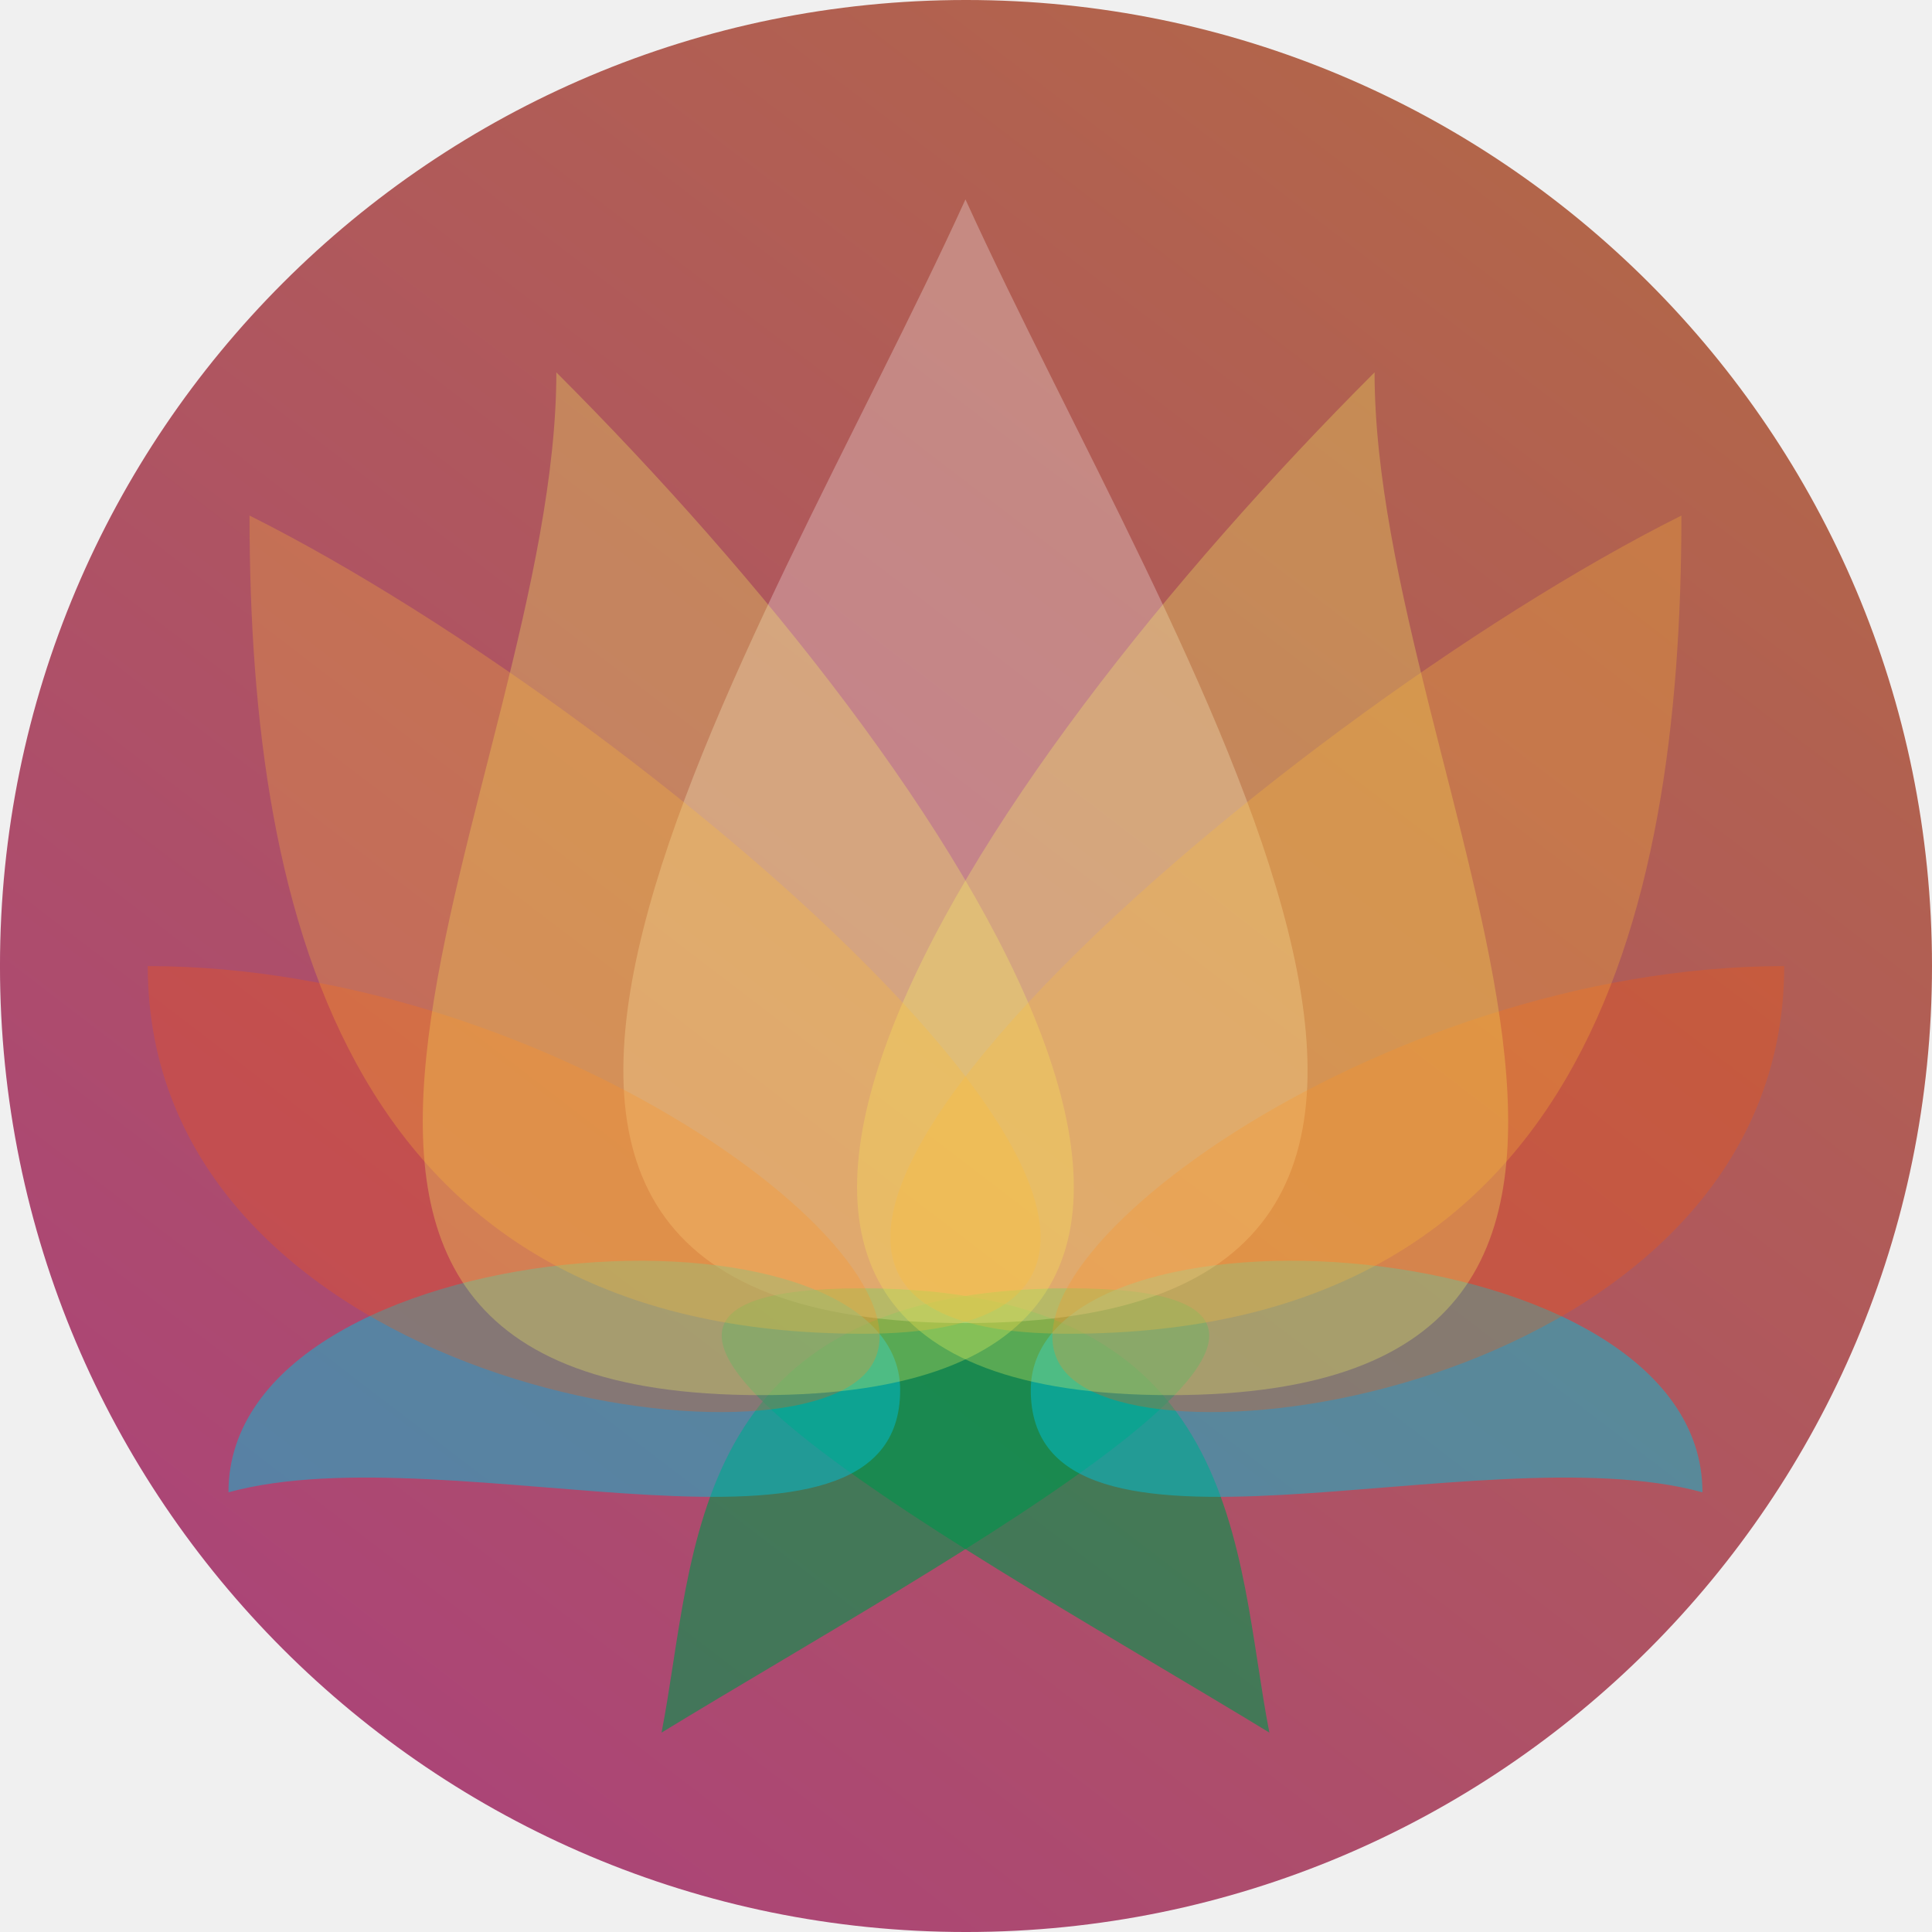
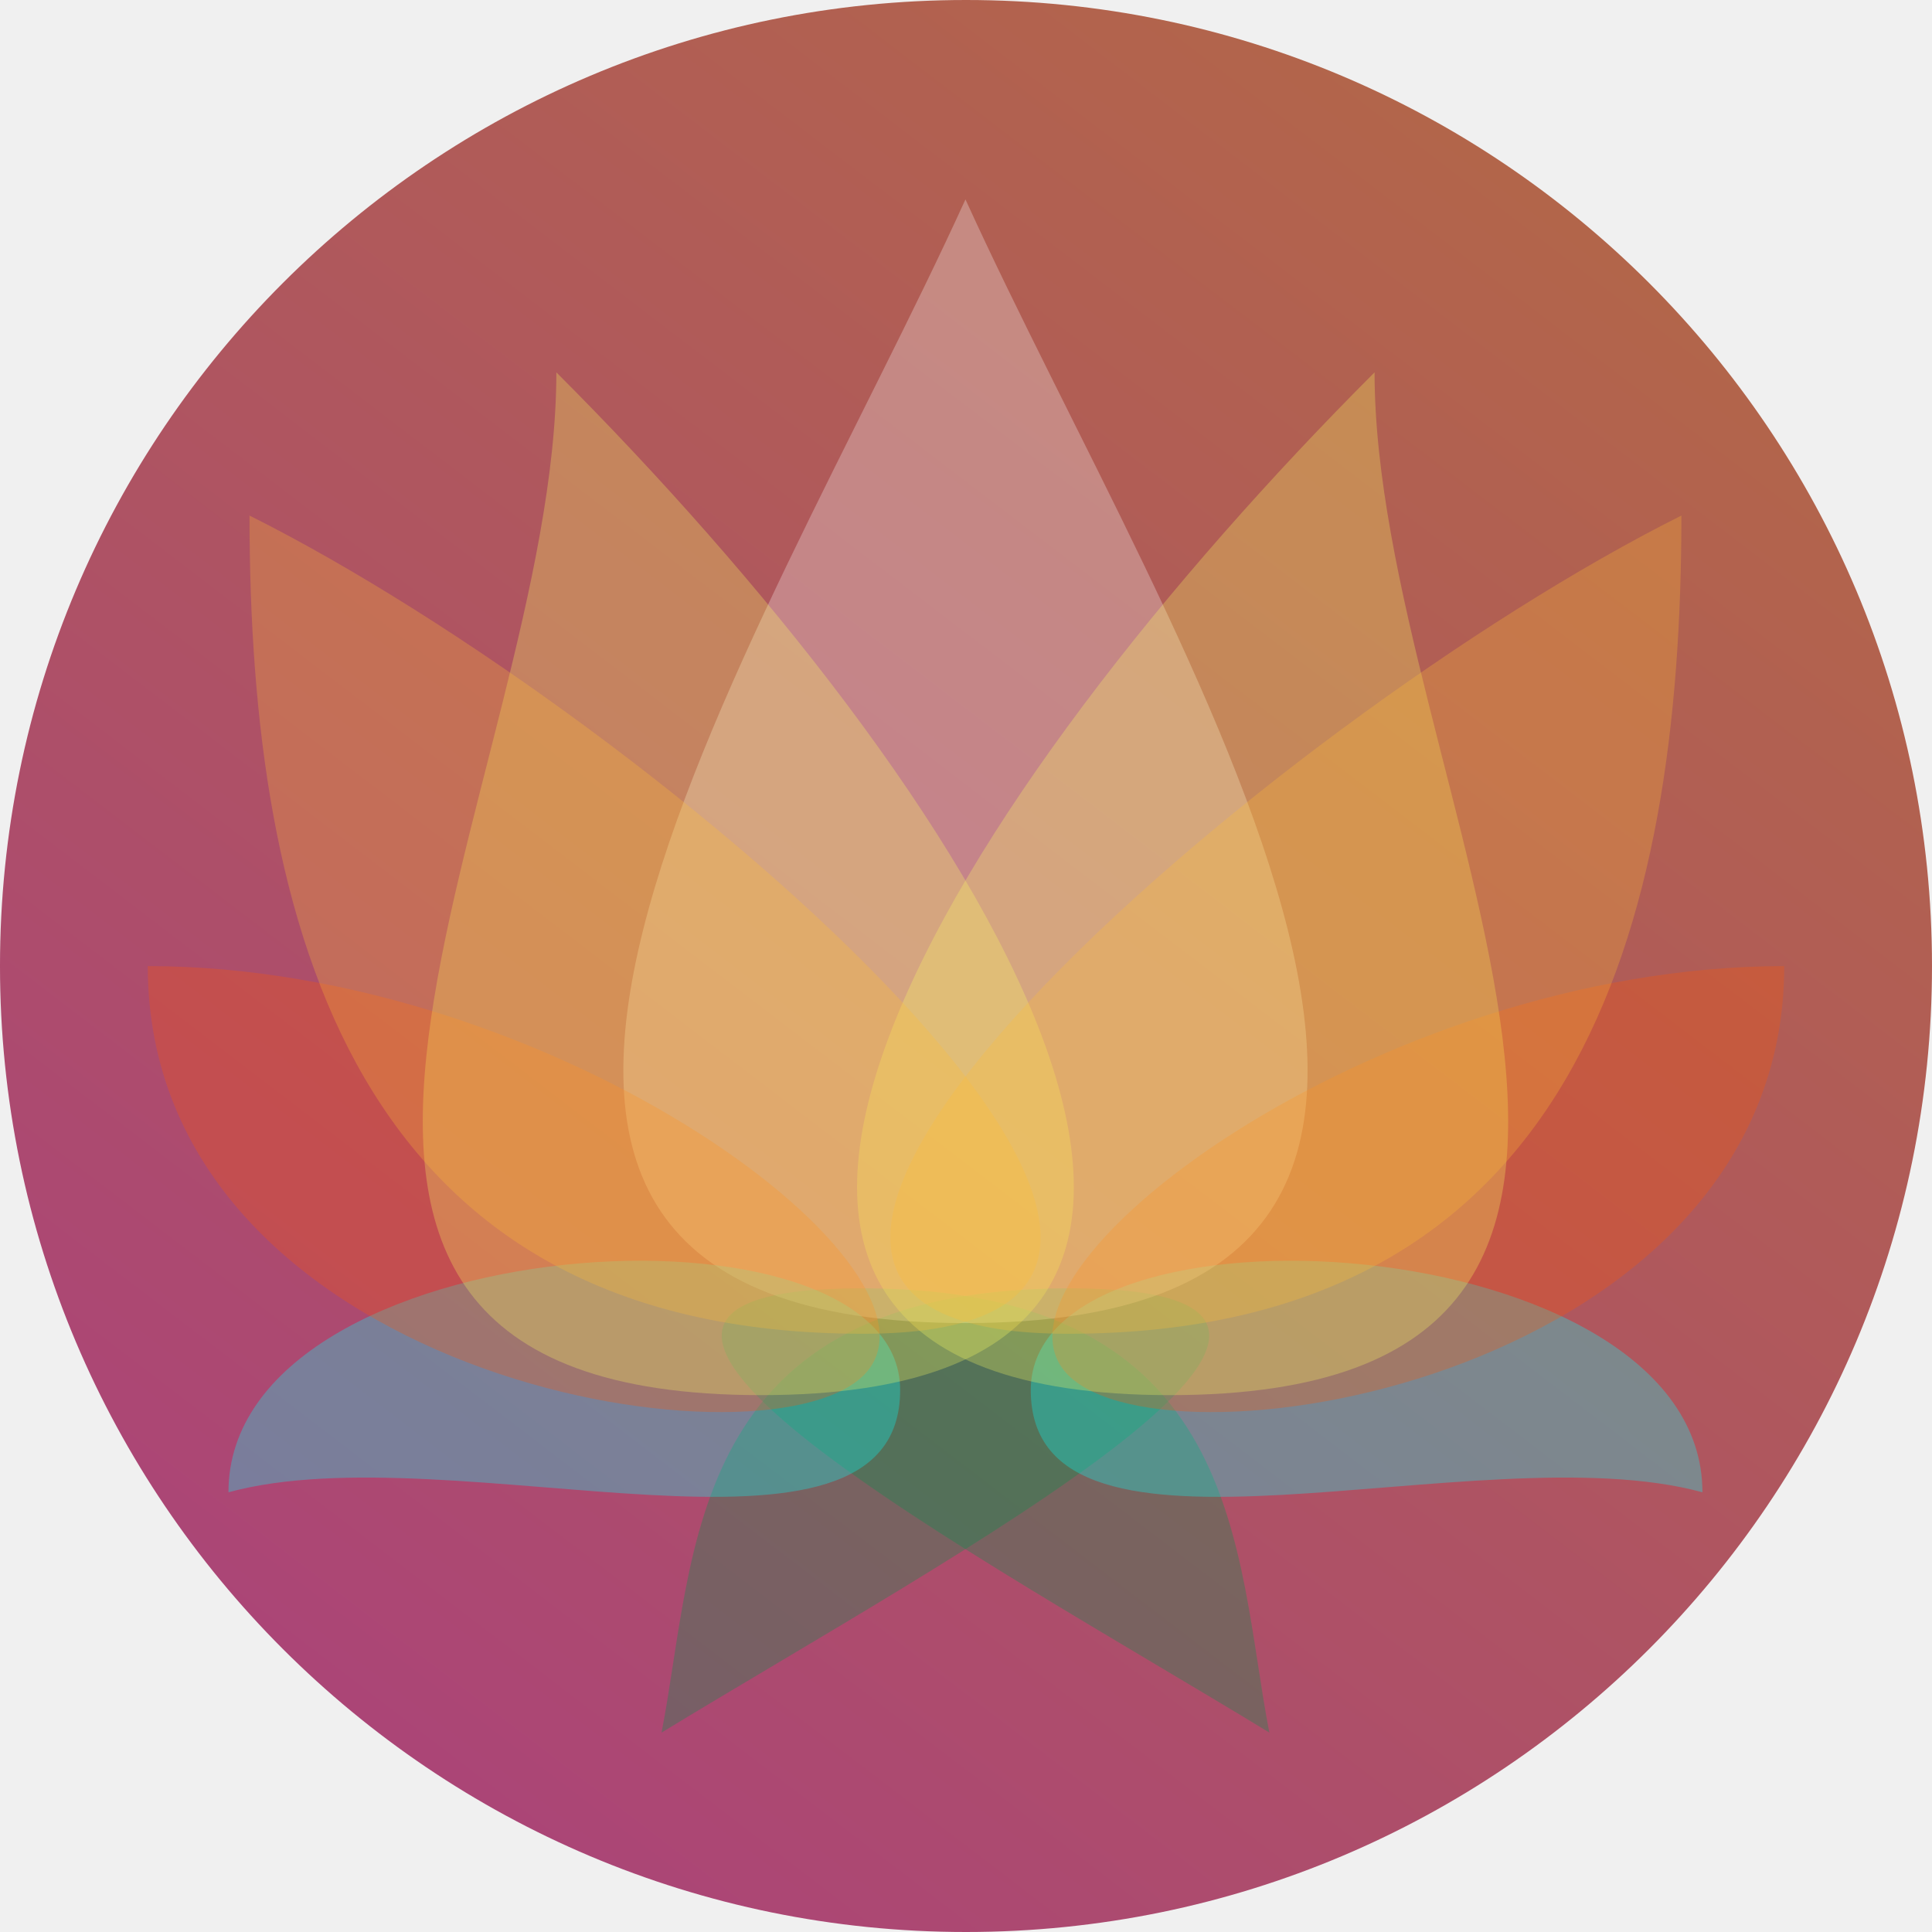
<svg xmlns="http://www.w3.org/2000/svg" xmlns:xlink="http://www.w3.org/1999/xlink" width="120mm" height="120mm" viewBox="0 0 120 120" version="1.1" id="svg1653">
  <defs id="defs1650">
    <linearGradient id="linearGradient2057">
      <stop style="stop-color:#ab4478;stop-opacity:1;" offset="0" id="stop2053" />
      <stop style="stop-color:#b36846;stop-opacity:1;" offset="1" id="stop2055" />
    </linearGradient>
-     <linearGradient xlink:href="#linearGradient2057" id="linearGradient2059" x1="93.469" y1="180.924" x2="157.822" y2="96.773" gradientUnits="userSpaceOnUse" gradientTransform="translate(-2.353111,0.3602084)" />
+     <linearGradient xlink:href="#linearGradient2057" id="linearGradient2059" x1="93.469" y1="180.924" x2="157.822" y2="96.773" gradientUnits="userSpaceOnUse" gradientTransform="matrix(1.27052,0,0,1.27052,-35.45921,-37.4208)" />
  </defs>
  <g id="layer1" transform="translate(-60.02646,-80.02098)">
-     <g id="g2223" transform="matrix(1.27052,0,0,1.27052,-32.46953,-37.87845)">
-       <circle style="opacity:1;fill:url(#linearGradient2059);fill-opacity:1;stroke:none;stroke-width:0.1;stroke-dasharray:none;stroke-opacity:1;stop-color:#000000" id="path2051" cx="120.026" cy="140.021" r="47.225" />
-       <g id="g2208">
-         <path style="opacity:0.616;mix-blend-mode:normal;fill:#00934b;fill-opacity:0.994;stroke:none;stroke-width:0.113;stroke-linecap:butt;stroke-linejoin:miter;stroke-dasharray:none;stroke-opacity:1" d="m 125.079,155.777 c 18.825,0 -5.686,13.032 -19.936,21.72 1.699,-8.688 1.111,-21.72 19.936,-21.72 z" id="path1659-5" />
-         <path style="opacity:0.616;mix-blend-mode:normal;fill:#00934b;fill-opacity:0.994;stroke:none;stroke-width:0.113;stroke-linecap:butt;stroke-linejoin:miter;stroke-dasharray:none;stroke-opacity:1" d="m 114.921,155.777 c 18.825,0 18.236,13.032 19.936,21.72 -14.249,-8.688 -38.761,-21.72 -19.936,-21.72 z" id="path1659-5-9" />
-         <path style="opacity:0.492;mix-blend-mode:normal;fill:#00bfd8;fill-opacity:0.994;stroke:none;stroke-width:0.105;stroke-linecap:butt;stroke-linejoin:miter;stroke-dasharray:none;stroke-opacity:1" d="m 123.193,160.752 c 0,9.996 21.89,1.999 32.836,4.998 0,-12.995 -32.836,-14.994 -32.836,-4.998 z" id="path1659-1-7-0-3" />
-         <path style="opacity:0.271;mix-blend-mode:normal;fill:#ffffff;fill-opacity:1;stroke:none;stroke-width:0.099;stroke-linecap:butt;stroke-linejoin:miter;stroke-dasharray:none;stroke-opacity:1" d="m 120,157.477 c 32.025,0 9.994,-32.96 0,-54.933 -9.994,21.973 -32.025,54.933 0,54.933 z" id="path1659" />
-         <path style="opacity:0.271;mix-blend-mode:normal;fill:#ff5600;fill-opacity:1;stroke:none;stroke-width:0.1;stroke-linecap:butt;stroke-linejoin:miter;stroke-dasharray:none;stroke-opacity:1" d="m 125.026,160.026 c 5,5 35,0 35,-20 -20,0 -40,15 -35,20 z" id="path1659-1-7-0" />
-         <path style="opacity:0.492;mix-blend-mode:normal;fill:#00bfd8;fill-opacity:0.994;stroke:none;stroke-width:0.105;stroke-linecap:butt;stroke-linejoin:miter;stroke-dasharray:none;stroke-opacity:1" d="m 116.807,160.752 c 0,9.996 -21.891,1.999 -32.836,4.998 0,-12.995 32.836,-14.994 32.836,-4.998 z" id="path1659-1-7-0-3-7" />
-         <path style="opacity:0.271;mix-blend-mode:normal;fill:#ff5600;fill-opacity:1;stroke:none;stroke-width:0.1;stroke-linecap:butt;stroke-linejoin:miter;stroke-dasharray:none;stroke-opacity:1" d="m 115.026,160.026 c -5,5 -35,0 -35,-20 20,0 40,15 35,20 z" id="path1659-1-7-0-2" />
-         <path style="opacity:0.271;mix-blend-mode:normal;fill:#ffff61;fill-opacity:1;stroke:none;stroke-width:0.1;stroke-linecap:butt;stroke-linejoin:miter;stroke-dasharray:none;stroke-opacity:1" d="m 130,161 c 30,0 10,-30 10,-50 -20,20 -40,50 -10,50 z" id="path1659-1" />
-         <path style="opacity:0.271;mix-blend-mode:normal;fill:#ffff61;fill-opacity:1;stroke:none;stroke-width:0.1;stroke-linecap:butt;stroke-linejoin:miter;stroke-dasharray:none;stroke-opacity:1" d="m 110,161 c 30,0 10,-30 -10,-50 0,20 -20,50 10,50 z" id="path1659-8" />
-         <path style="opacity:0.271;mix-blend-mode:normal;fill:#ffbb35;fill-opacity:1;stroke:none;stroke-width:0.1;stroke-linecap:butt;stroke-linejoin:miter;stroke-dasharray:none;stroke-opacity:1" d="m 125,158 c 25,0 30,-20 30,-40 -20,10 -55,40 -30,40 z" id="path1659-1-7" />
-         <path style="opacity:0.271;mix-blend-mode:normal;fill:#ffbb35;fill-opacity:1;stroke:none;stroke-width:0.1;stroke-linecap:butt;stroke-linejoin:miter;stroke-dasharray:none;stroke-opacity:1" d="m 115,158 c -25,0 -30,-20 -30,-40 20,10 55,40 30,40 z" id="path1659-1-7-2" />
-       </g>
+     <g id="g896">
+       <circle style="fill:url(#linearGradient2059);fill-opacity:1;stroke:none;stroke-width:0.127;stroke-dasharray:none;stroke-opacity:1;stop-color:#000000" id="path2051" cx="120.026" cy="140.021" r="60" />
+       <path style="opacity:0.304;mix-blend-mode:normal;fill:#00934b;fill-opacity:0.994;stroke:none;stroke-width:0.143;stroke-linecap:butt;stroke-linejoin:miter;stroke-dasharray:none;stroke-opacity:1" d="m 126.445,160.04 c 23.917,0 -7.225,16.558 -25.329,27.596 2.159,-11.038 1.411,-27.596 25.329,-27.596 z" id="path1659-5" />
+       <path style="opacity:0.304;mix-blend-mode:normal;fill:#00934b;fill-opacity:0.994;stroke:none;stroke-width:0.143;stroke-linecap:butt;stroke-linejoin:miter;stroke-dasharray:none;stroke-opacity:1" d="m 113.54,160.04 c 23.917,0 23.17,16.558 25.329,27.596 -18.104,-11.038 -49.246,-27.596 -25.329,-27.596 z" id="path1659-5-9" />
+       <path style="opacity:0.293;mix-blend-mode:normal;fill:#06fffe;fill-opacity:0.994;stroke:none;stroke-width:0.133;stroke-linecap:butt;stroke-linejoin:miter;stroke-dasharray:none;stroke-opacity:1" d="m 124.05,166.36 c 0,12.7 27.812,2.54 41.718,6.35 0,-16.51 -41.718,-19.05 -41.718,-6.35 z" id="path1659-1-7-0-3" />
+       <path style="opacity:0.271;mix-blend-mode:normal;fill:#ffffff;fill-opacity:1;stroke:none;stroke-width:0.126;stroke-linecap:butt;stroke-linejoin:miter;stroke-dasharray:none;stroke-opacity:1" d="m 119.993,162.2 c 40.689,0 12.698,-41.876 0,-69.794 -12.698,27.917 -40.689,69.794 0,69.794 z" id="path1659" />
+       <path style="opacity:0.271;mix-blend-mode:normal;fill:#ff5600;fill-opacity:1;stroke:none;stroke-width:0.127;stroke-linecap:butt;stroke-linejoin:miter;stroke-dasharray:none;stroke-opacity:1" d="m 126.379,165.438 c 6.353,6.353 44.468,0 44.468,-25.41 -25.41,0 -50.821,19.058 -44.468,25.41 z" id="path1659-1-7-0" />
+       <path style="opacity:0.293;mix-blend-mode:normal;fill:#06fffe;fill-opacity:0.994;stroke:none;stroke-width:0.133;stroke-linecap:butt;stroke-linejoin:miter;stroke-dasharray:none;stroke-opacity:1" d="m 115.936,166.36 c 0,12.7 -27.812,2.54 -41.719,6.35 0,-16.51 41.719,-19.05 41.719,-6.35 z" id="path1659-1-7-0-3-7" />
+       <path style="opacity:0.271;mix-blend-mode:normal;fill:#ff5600;fill-opacity:1;stroke:none;stroke-width:0.127;stroke-linecap:butt;stroke-linejoin:miter;stroke-dasharray:none;stroke-opacity:1" d="m 113.674,165.438 c -6.353,6.353 -44.468,0 -44.468,-25.41 25.41,0 50.821,19.058 44.468,25.41 z" id="path1659-1-7-0-2" />
+       <path style="opacity:0.271;mix-blend-mode:normal;fill:#ffff61;fill-opacity:1;stroke:none;stroke-width:0.127;stroke-linecap:butt;stroke-linejoin:miter;stroke-dasharray:none;stroke-opacity:1" d="m 132.698,166.675 c 38.116,0 12.705,-38.116 12.705,-63.526 -25.41,25.41 -50.821,63.526 -12.705,63.526 z" id="path1659-1" />
+       <path style="opacity:0.271;mix-blend-mode:normal;fill:#ffff61;fill-opacity:1;stroke:none;stroke-width:0.127;stroke-linecap:butt;stroke-linejoin:miter;stroke-dasharray:none;stroke-opacity:1" d="m 107.288,166.675 c 38.116,0 12.705,-38.116 -12.705,-63.526 0,25.41 -25.41,63.526 12.705,63.526 z" id="path1659-8" />
+       <path style="opacity:0.271;mix-blend-mode:normal;fill:#ffbb35;fill-opacity:1;stroke:none;stroke-width:0.127;stroke-linecap:butt;stroke-linejoin:miter;stroke-dasharray:none;stroke-opacity:1" d="m 126.345,162.864 c 31.763,0 38.116,-25.41 38.116,-50.821 -25.41,12.705 -69.879,50.821 -38.116,50.821 z" id="path1659-1-7" />
+       <path style="opacity:0.271;mix-blend-mode:normal;fill:#ffbb35;fill-opacity:1;stroke:none;stroke-width:0.127;stroke-linecap:butt;stroke-linejoin:miter;stroke-dasharray:none;stroke-opacity:1" d="m 113.64,162.864 c -31.763,0 -38.116,-25.41 -38.116,-50.821 25.41,12.705 69.879,50.821 38.116,50.821 z" id="path1659-1-7-2" />
    </g>
  </g>
</svg>
